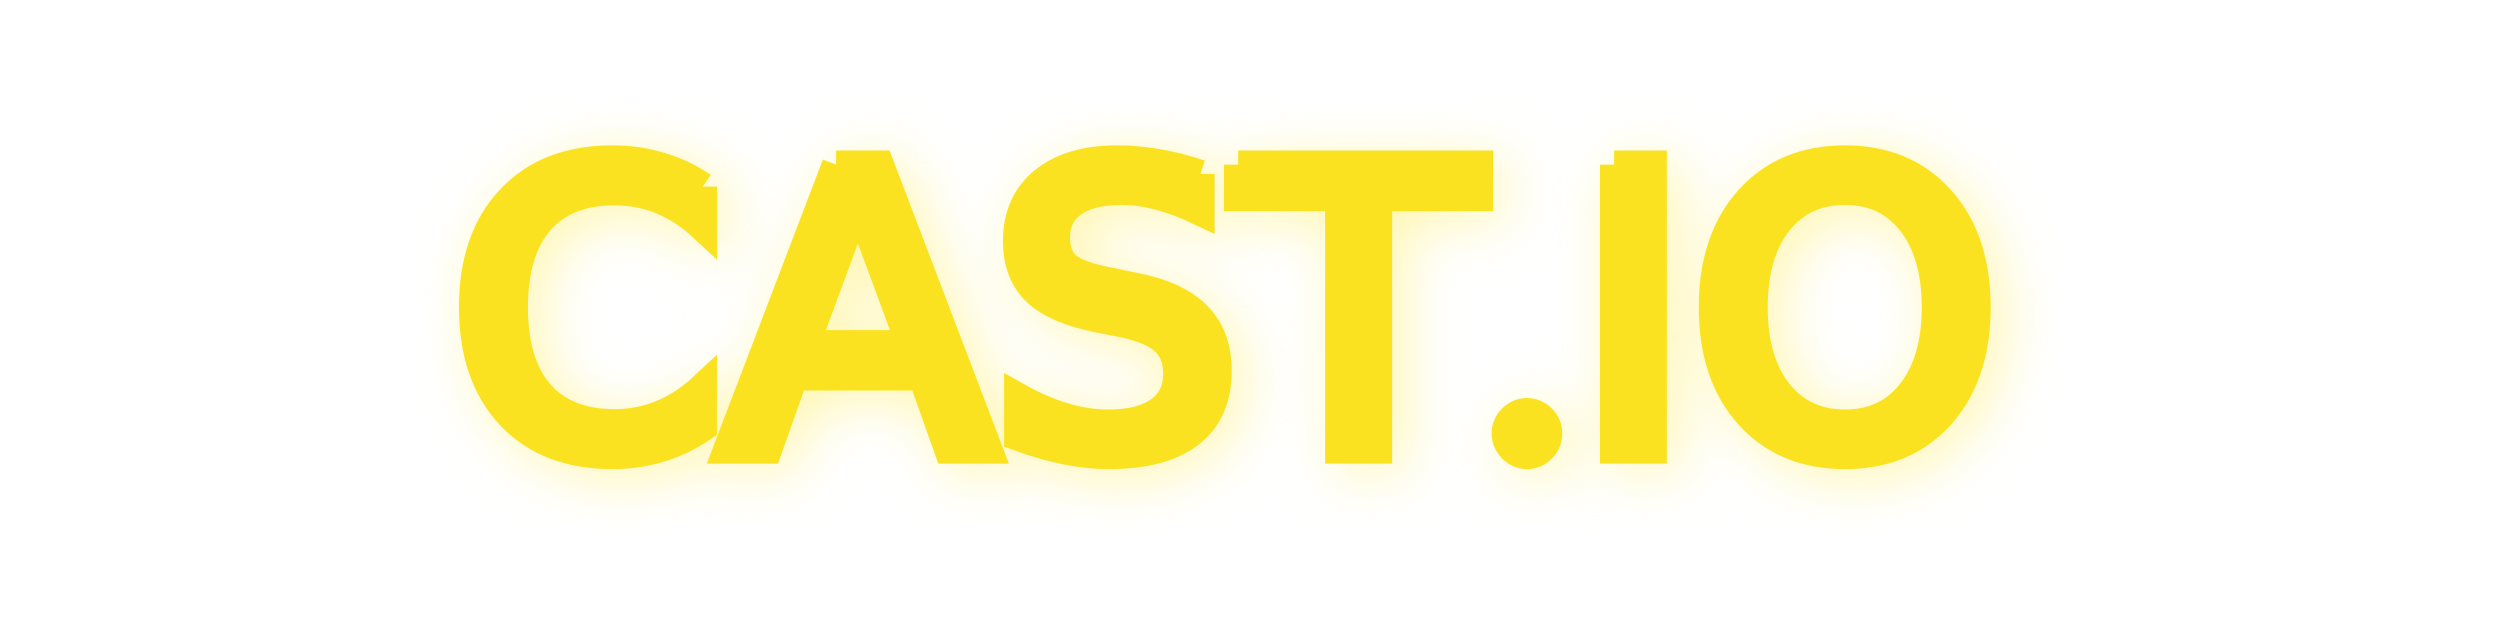
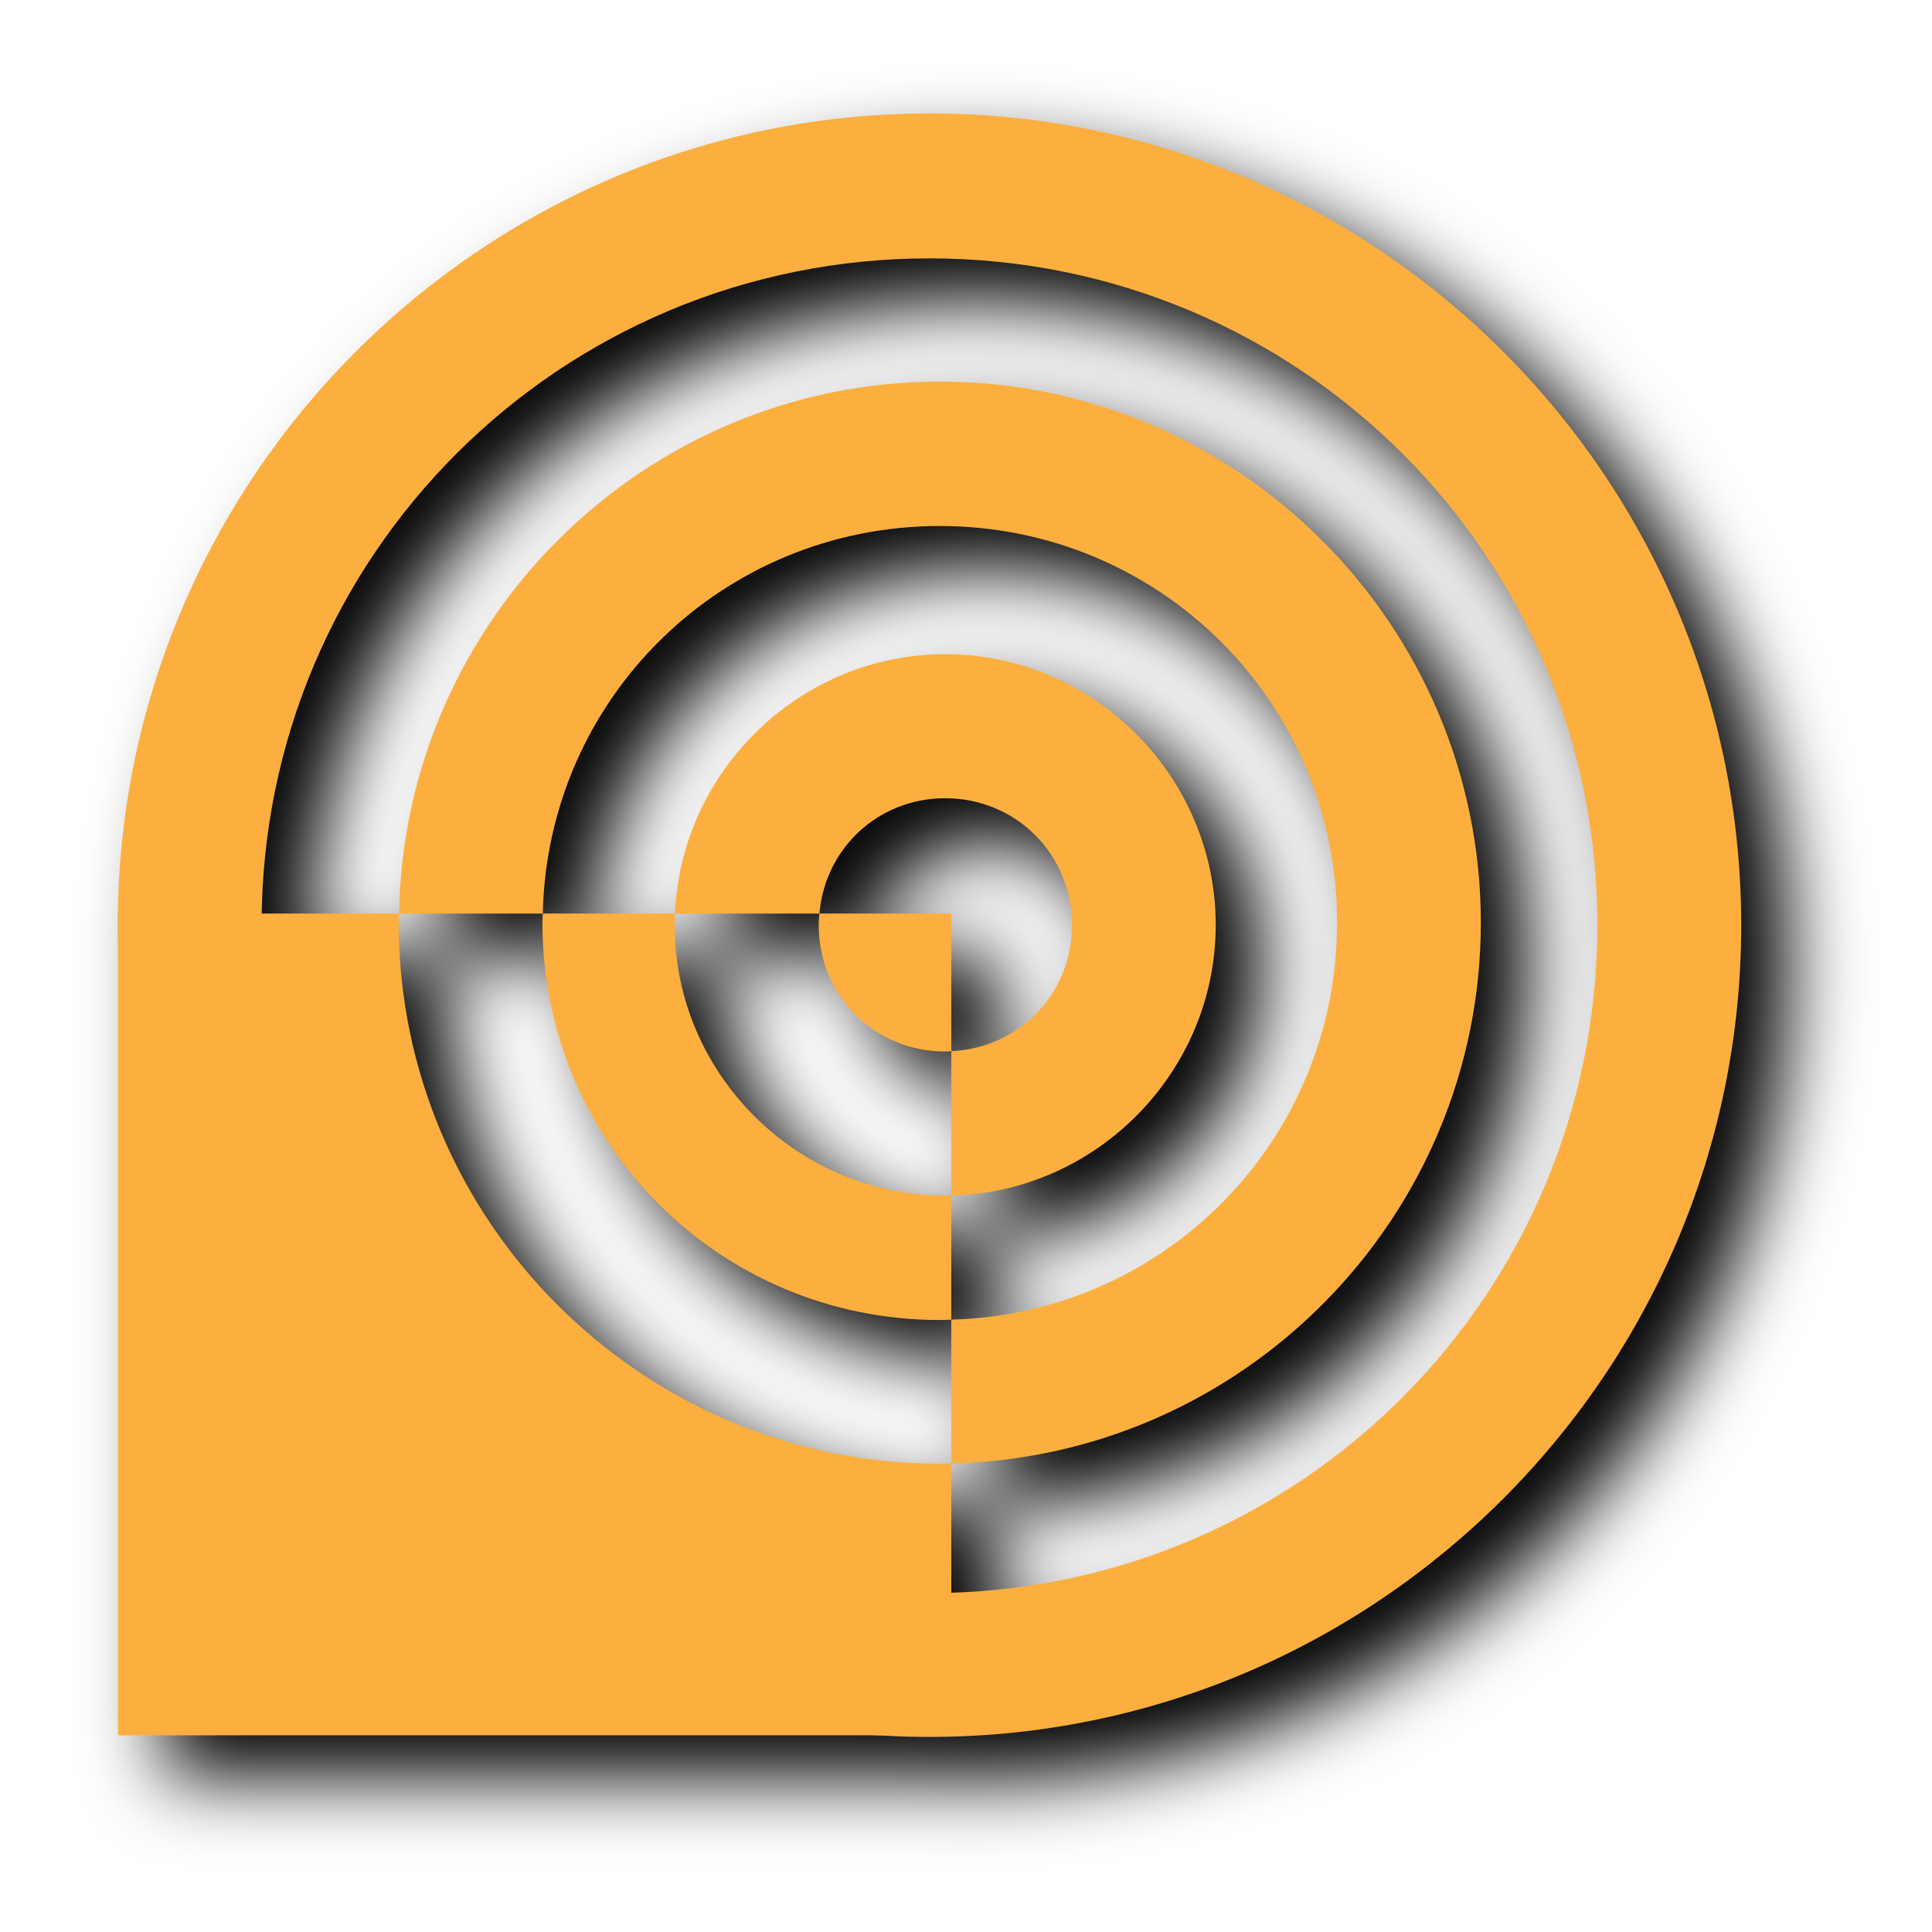
- <svg xmlns="http://www.w3.org/2000/svg" width="256" height="64" id="svg2" version="1.1">
+ <svg xmlns="http://www.w3.org/2000/svg" width="512" height="512" id="svg2" version="1.1">
  <defs id="defs4">
    <filter id="filter3837" x="-0.046" width="1.092" y="-0.235" height="1.469" color-interpolation-filters="sRGB">
      <feGaussianBlur stdDeviation="2.959" id="feGaussianBlur3839" />
    </filter>
+     <filter id="filter4012">
+       <feGaussianBlur stdDeviation="3.615" id="feGaussianBlur4014" />
+     </filter>
  </defs>
-   <g id="layer1" transform="translate(0,-988.3622)">
-     <g style="font-size:40px;font-style:normal;font-variant:normal;font-weight:normal;font-stretch:normal;line-height:125%;letter-spacing:0px;word-spacing:0px;fill:#fdef77;fill-opacity:0.455;stroke:#fdef77;stroke-width:2.9;stroke-miterlimit:4;stroke-opacity:0.457;stroke-dasharray:none;filter:url(#filter3837);font-family:OpenSymbol;-inkscape-font-specification:OpenSymbol" id="text2985-9" transform="translate(-63.94242,814.4454)">
-       <path d="m 137.19,194.02 0,4.16 c -1.328,-1.237 -2.747,-2.161 -4.258,-2.773 -1.497,-0.612 -3.092,-0.918 -4.785,-0.918 -3.333,2e-5 -5.885,1.022 -7.656,3.066 -1.771,2.031 -2.656,4.974 -2.656,8.828 0,3.841 0.885,6.784 2.656,8.828 1.771,2.031 4.323,3.047 7.656,3.047 1.693,0 3.288,-0.306 4.785,-0.918 1.51,-0.612 2.93,-1.536 4.258,-2.773 l 0,4.121 c -1.38,0.938 -2.845,1.641 -4.395,2.109 -1.536,0.469 -3.164,0.703 -4.883,0.703 -4.414,-1e-5 -7.891,-1.348 -10.43,-4.043 -2.539,-2.708 -3.809,-6.4 -3.809,-11.074 0,-4.687 1.27,-8.379 3.809,-11.074 2.539,-2.708 6.016,-4.062 10.43,-4.062 1.745,3e-5 3.385,0.234 4.922,0.703 1.549,0.456 3.001,1.146 4.355,2.07" style="fill:#fdef77;fill-opacity:0.455;stroke:#fdef77;stroke-width:2.9;stroke-miterlimit:4;stroke-opacity:0.457;stroke-dasharray:none" id="path3758-1" />
-       <path d="m 153.069,195.66 -5.352,14.512 10.723,0 -5.371,-14.512 m -2.227,-3.887 4.473,0 11.113,29.16 -4.102,0 -2.656,-7.48 -13.145,0 -2.656,7.48 -4.16,0 11.133,-29.16" style="fill:#fdef77;fill-opacity:0.455;stroke:#fdef77;stroke-width:2.9;stroke-miterlimit:4;stroke-opacity:0.457;stroke-dasharray:none" id="path3760-6" />
-       <path d="m 188.147,192.73 0,3.848 c -1.497,-0.716 -2.91,-1.25 -4.238,-1.602 -1.328,-0.352 -2.611,-0.527 -3.848,-0.527 -2.148,3e-5 -3.809,0.417 -4.98,1.25 -1.159,0.833 -1.738,2.018 -1.738,3.555 -10e-6,1.289 0.384,2.266 1.152,2.93 0.781,0.651 2.253,1.178 4.414,1.582 l 2.383,0.488 c 2.943,0.56 5.111,1.55 6.504,2.969 1.406,1.406 2.109,3.294 2.109,5.664 -3e-5,2.826 -0.951,4.967 -2.852,6.426 -1.888,1.458 -4.661,2.187 -8.32,2.188 -1.38,-1e-5 -2.852,-0.156 -4.414,-0.469 -1.549,-0.312 -3.158,-0.775 -4.824,-1.387 l 0,-4.062 c 1.602,0.898 3.171,1.576 4.707,2.031 1.536,0.456 3.047,0.684 4.531,0.684 2.253,0 3.991,-0.443 5.215,-1.328 1.224,-0.885 1.836,-2.148 1.836,-3.789 -2e-5,-1.432 -0.443,-2.552 -1.328,-3.359 -0.872,-0.807 -2.311,-1.413 -4.316,-1.816 l -2.402,-0.469 c -2.943,-0.586 -5.072,-1.504 -6.387,-2.754 -1.315,-1.25 -1.973,-2.988 -1.973,-5.215 0,-2.578 0.905,-4.609 2.715,-6.094 1.823,-1.484 4.329,-2.227 7.52,-2.227 1.367,3e-5 2.76,0.124 4.18,0.371 1.419,0.247 2.871,0.619 4.355,1.113" style="fill:#fdef77;fill-opacity:0.455;stroke:#fdef77;stroke-width:2.9;stroke-miterlimit:4;stroke-opacity:0.457;stroke-dasharray:none" id="path3762-5" />
-       <path d="m 192.015,191.773 24.668,0 0,3.32 -10.352,0 0,25.84 -3.965,0 0,-25.84 -10.352,0 0,-3.32" style="fill:#fdef77;fill-opacity:0.455;stroke:#fdef77;stroke-width:2.9;stroke-miterlimit:4;stroke-opacity:0.457;stroke-dasharray:none" id="path3764-5" />
-       <path d="m 220.061,217.77 c 0.43,-0.43 0.937,-0.645 1.523,-0.645 0.586,0 1.094,0.215 1.523,0.645 0.43,0.43 0.645,0.938 0.645,1.523 0,0.599 -0.215,1.12 -0.645,1.562 -0.43,0.43 -0.938,0.645 -1.523,0.645 -0.573,-1e-5 -1.081,-0.221 -1.523,-0.664 -0.43,-0.456 -0.645,-0.97 -0.645,-1.543 0,-0.586 0.215,-1.094 0.645,-1.523" style="fill:#fdef77;fill-opacity:0.455;stroke:#fdef77;stroke-width:2.9;stroke-miterlimit:4;stroke-opacity:0.457;stroke-dasharray:none" id="path3766-3" />
-       <path d="m 230.511,191.773 3.945,0 0,29.16 -3.945,0 0,-29.16" style="fill:#fdef77;fill-opacity:0.455;stroke:#fdef77;stroke-width:2.9;stroke-miterlimit:4;stroke-opacity:0.457;stroke-dasharray:none" id="path3768-0" />
-       <path d="m 254.143,194.449 c -2.865,3e-5 -5.143,1.068 -6.836,3.203 -1.68,2.135 -2.52,5.046 -2.52,8.73 -1e-5,3.672 0.84,6.576 2.52,8.711 1.693,2.135 3.971,3.203 6.836,3.203 2.865,0 5.13,-1.068 6.797,-3.203 1.68,-2.135 2.52,-5.039 2.52,-8.711 -2e-5,-3.685 -0.84,-6.595 -2.52,-8.73 -1.667,-2.135 -3.932,-3.203 -6.797,-3.203 m 0,-3.203 c 4.089,3e-5 7.357,1.374 9.805,4.121 2.448,2.734 3.672,6.406 3.672,11.016 -3e-5,4.596 -1.224,8.268 -3.672,11.016 -2.448,2.734 -5.716,4.102 -9.805,4.102 -4.102,-1e-5 -7.383,-1.367 -9.844,-4.102 -2.448,-2.734 -3.672,-6.406 -3.672,-11.016 0,-4.609 1.224,-8.281 3.672,-11.016 2.461,-2.747 5.742,-4.121 9.844,-4.121" style="fill:#fdef77;fill-opacity:0.455;stroke:#fdef77;stroke-width:2.9;stroke-miterlimit:4;stroke-opacity:0.457;stroke-dasharray:none" id="path3770-3" />
+   <g id="layer1" transform="translate(0,-540.3622)">
+     <g id="g3980-0" transform="matrix(-2.867735,0,0,-2.86774,992.8074,3080.283)" style="filter:url(#filter4012)">
+       <path id="rect3945-0" transform="translate(0,540.3622)" d="m 254,181.125 0,25.125 c 0.355,-0.008 0.706,-0.031 1.062,-0.031 27.536,0 50,22.465 50,50 0,0.283 -0.026,0.561 -0.031,0.844 l 25.969,0 0,-75.938 -77,0 z m 51.031,75.938 -13.281,0 c -0.444,19.954 -16.621,35.812 -36.688,35.812 -20.348,0 -36.719,-16.309 -36.719,-36.656 0,-19.993 15.803,-36.131 35.656,-36.688 L 254,206.25 c -27.046,0.572 -48.938,22.79 -48.938,49.969 0,27.535 22.464,50 50,50 27.252,0 49.513,-22.009 49.969,-49.156 z M 254,219.531 254,231 c 0.187,-0.004 0.374,0 0.562,0 13.728,0 25,11.272 25,25 0,0.356 -0.016,0.71 -0.031,1.062 l 12.219,0 c 0.006,-0.28 0.031,-0.562 0.031,-0.844 0,-20.348 -16.371,-36.719 -36.719,-36.719 -0.354,0 -0.711,0.021 -1.062,0.031 z m 25.531,37.531 -13.344,0 c -0.522,6.032 -5.441,10.656 -11.625,10.656 -6.541,0 -11.719,-5.178 -11.719,-11.719 0,-6.352 4.885,-11.37 11.156,-11.656 L 254,231 c -13.472,0.303 -24.438,11.46 -24.438,25 0,13.728 11.272,25.031 25,25.031 13.373,0 24.405,-10.726 24.969,-23.969 z M 254,244.344 l 0,12.719 12.188,0 c 0.03,-0.348 0.062,-0.706 0.062,-1.062 0,-6.54 -5.147,-11.688 -11.688,-11.688 -0.189,0 -0.376,0.023 -0.562,0.031 z" style="fill:#000000;fill-opacity:1;stroke:none" />
+       <g transform="matrix(1.000002,0,0,1,-1.448945,0.00516)" id="g3928-7">
+         <path id="path3770-5-7-8" d="m 257.462,721.33 c -41.343,0 -75.013,33.671 -75.013,75.013 0,41.343 33.671,75.013 75.013,75.013 41.343,0 75.013,-33.671 75.013,-75.013 0,-41.343 -33.671,-75.013 -75.013,-75.013 z m 0,13.291 c 34.155,0 61.722,27.568 61.722,61.722 0,34.155 -27.568,61.622 -61.722,61.622 -34.155,0 -61.722,-27.467 -61.722,-61.622 0,-34.155 27.568,-61.722 61.722,-61.722 z" style="font-size:medium;font-style:normal;font-variant:normal;font-weight:normal;font-stretch:normal;text-indent:0;text-align:start;text-decoration:none;line-height:normal;letter-spacing:normal;word-spacing:normal;text-transform:none;direction:ltr;block-progression:tb;writing-mode:lr-tb;text-anchor:start;baseline-shift:baseline;color:#000000;fill:#000000;fill-opacity:1;stroke:none;stroke-width:4.128;marker:none;visibility:visible;display:inline;overflow:visible;enable-background:accumulate;font-family:Sans;-inkscape-font-specification:Sans" />
+       </g>
    </g>
-     <g style="font-size:40px;font-style:normal;font-variant:normal;font-weight:normal;font-stretch:normal;line-height:125%;letter-spacing:0px;word-spacing:0px;fill:#fbe220;fill-opacity:1;stroke:#fbe220;stroke-width:2.9;stroke-miterlimit:4;stroke-opacity:1;stroke-dasharray:none;font-family:OpenSymbol;-inkscape-font-specification:OpenSymbol" id="text2985" transform="translate(-65.22408,813.4489)">
-       <path d="m 137.19,194.02 0,4.16 c -1.328,-1.237 -2.747,-2.161 -4.258,-2.773 -1.497,-0.612 -3.092,-0.918 -4.785,-0.918 -3.333,2e-5 -5.885,1.022 -7.656,3.066 -1.771,2.031 -2.656,4.974 -2.656,8.828 0,3.841 0.885,6.784 2.656,8.828 1.771,2.031 4.323,3.047 7.656,3.047 1.693,0 3.288,-0.306 4.785,-0.918 1.51,-0.612 2.93,-1.536 4.258,-2.773 l 0,4.121 c -1.38,0.938 -2.845,1.641 -4.395,2.109 -1.536,0.469 -3.164,0.703 -4.883,0.703 -4.414,-1e-5 -7.891,-1.348 -10.43,-4.043 -2.539,-2.708 -3.809,-6.4 -3.809,-11.074 0,-4.687 1.27,-8.379 3.809,-11.074 2.539,-2.708 6.016,-4.062 10.43,-4.062 1.745,3e-5 3.385,0.234 4.922,0.703 1.549,0.456 3.001,1.146 4.355,2.07" style="fill:#fbe220;fill-opacity:1;stroke:#fbe220;stroke-width:2.9;stroke-miterlimit:4;stroke-opacity:1;stroke-dasharray:none" id="path3758" />
-       <path d="m 153.069,195.66 -5.352,14.512 10.723,0 -5.371,-14.512 m -2.227,-3.887 4.473,0 11.113,29.16 -4.102,0 -2.656,-7.48 -13.145,0 -2.656,7.48 -4.16,0 11.133,-29.16" style="fill:#fbe220;fill-opacity:1;stroke:#fbe220;stroke-width:2.9;stroke-miterlimit:4;stroke-opacity:1;stroke-dasharray:none" id="path3760" />
-       <path d="m 188.147,192.73 0,3.848 c -1.497,-0.716 -2.91,-1.25 -4.238,-1.602 -1.328,-0.352 -2.611,-0.527 -3.848,-0.527 -2.148,3e-5 -3.809,0.417 -4.98,1.25 -1.159,0.833 -1.738,2.018 -1.738,3.555 -10e-6,1.289 0.384,2.266 1.152,2.93 0.781,0.651 2.253,1.178 4.414,1.582 l 2.383,0.488 c 2.943,0.56 5.111,1.55 6.504,2.969 1.406,1.406 2.109,3.294 2.109,5.664 -3e-5,2.826 -0.951,4.967 -2.852,6.426 -1.888,1.458 -4.661,2.187 -8.32,2.188 -1.38,-1e-5 -2.852,-0.156 -4.414,-0.469 -1.549,-0.312 -3.158,-0.775 -4.824,-1.387 l 0,-4.062 c 1.602,0.898 3.171,1.576 4.707,2.031 1.536,0.456 3.047,0.684 4.531,0.684 2.253,0 3.991,-0.443 5.215,-1.328 1.224,-0.885 1.836,-2.148 1.836,-3.789 -2e-5,-1.432 -0.443,-2.552 -1.328,-3.359 -0.872,-0.807 -2.311,-1.413 -4.316,-1.816 l -2.402,-0.469 c -2.943,-0.586 -5.072,-1.504 -6.387,-2.754 -1.315,-1.25 -1.973,-2.988 -1.973,-5.215 0,-2.578 0.905,-4.609 2.715,-6.094 1.823,-1.484 4.329,-2.227 7.52,-2.227 1.367,3e-5 2.76,0.124 4.18,0.371 1.419,0.247 2.871,0.619 4.355,1.113" style="fill:#fbe220;fill-opacity:1;stroke:#fbe220;stroke-width:2.9;stroke-miterlimit:4;stroke-opacity:1;stroke-dasharray:none" id="path3762" />
-       <path d="m 192.015,191.773 24.668,0 0,3.32 -10.352,0 0,25.84 -3.965,0 0,-25.84 -10.352,0 0,-3.32" style="fill:#fbe220;fill-opacity:1;stroke:#fbe220;stroke-width:2.9;stroke-miterlimit:4;stroke-opacity:1;stroke-dasharray:none" id="path3764" />
-       <path d="m 220.061,217.77 c 0.43,-0.43 0.937,-0.645 1.523,-0.645 0.586,0 1.094,0.215 1.523,0.645 0.43,0.43 0.645,0.938 0.645,1.523 0,0.599 -0.215,1.12 -0.645,1.562 -0.43,0.43 -0.938,0.645 -1.523,0.645 -0.573,-1e-5 -1.081,-0.221 -1.523,-0.664 -0.43,-0.456 -0.645,-0.97 -0.645,-1.543 0,-0.586 0.215,-1.094 0.645,-1.523" style="fill:#fbe220;fill-opacity:1;stroke:#fbe220;stroke-width:2.9;stroke-miterlimit:4;stroke-opacity:1;stroke-dasharray:none" id="path3766" />
-       <path d="m 230.511,191.773 3.945,0 0,29.16 -3.945,0 0,-29.16" style="fill:#fbe220;fill-opacity:1;stroke:#fbe220;stroke-width:2.9;stroke-miterlimit:4;stroke-opacity:1;stroke-dasharray:none" id="path3768" />
-       <path d="m 254.143,194.449 c -2.865,3e-5 -5.143,1.068 -6.836,3.203 -1.68,2.135 -2.52,5.046 -2.52,8.73 -1e-5,3.672 0.84,6.576 2.52,8.711 1.693,2.135 3.971,3.203 6.836,3.203 2.865,0 5.13,-1.068 6.797,-3.203 1.68,-2.135 2.52,-5.039 2.52,-8.711 -2e-5,-3.685 -0.84,-6.595 -2.52,-8.73 -1.667,-2.135 -3.932,-3.203 -6.797,-3.203 m 0,-3.203 c 4.089,3e-5 7.357,1.374 9.805,4.121 2.448,2.734 3.672,6.406 3.672,11.016 -3e-5,4.596 -1.224,8.268 -3.672,11.016 -2.448,2.734 -5.716,4.102 -9.805,4.102 -4.102,-1e-5 -7.383,-1.367 -9.844,-4.102 -2.448,-2.734 -3.672,-6.406 -3.672,-11.016 0,-4.609 1.224,-8.281 3.672,-11.016 2.461,-2.747 5.742,-4.121 9.844,-4.121" style="fill:#fbe220;fill-opacity:1;stroke:#fbe220;stroke-width:2.9;stroke-miterlimit:4;stroke-opacity:1;stroke-dasharray:none" id="path3770" />
+     <g id="g3980" transform="matrix(-2.867735,0,0,-2.86774,980.5021,3069.267)" style="fill:#fcaf3e;fill-opacity:1">
+       <path id="rect3945" transform="translate(0,540.3622)" d="m 254,181.125 0,25.125 c 0.355,-0.008 0.706,-0.031 1.062,-0.031 27.536,0 50,22.465 50,50 0,0.283 -0.026,0.561 -0.031,0.844 l 25.969,0 0,-75.938 -77,0 z m 51.031,75.938 -13.281,0 c -0.444,19.954 -16.621,35.812 -36.688,35.812 -20.348,0 -36.719,-16.309 -36.719,-36.656 0,-19.993 15.803,-36.131 35.656,-36.688 L 254,206.25 c -27.046,0.572 -48.938,22.79 -48.938,49.969 0,27.535 22.464,50 50,50 27.252,0 49.513,-22.009 49.969,-49.156 z M 254,219.531 254,231 c 0.187,-0.004 0.374,0 0.562,0 13.728,0 25,11.272 25,25 0,0.356 -0.016,0.71 -0.031,1.062 l 12.219,0 c 0.006,-0.28 0.031,-0.562 0.031,-0.844 0,-20.348 -16.371,-36.719 -36.719,-36.719 -0.354,0 -0.711,0.021 -1.062,0.031 z m 25.531,37.531 -13.344,0 c -0.522,6.032 -5.441,10.656 -11.625,10.656 -6.541,0 -11.719,-5.178 -11.719,-11.719 0,-6.352 4.885,-11.37 11.156,-11.656 L 254,231 c -13.472,0.303 -24.438,11.46 -24.438,25 0,13.728 11.272,25.031 25,25.031 13.373,0 24.405,-10.726 24.969,-23.969 z M 254,244.344 l 0,12.719 12.188,0 c 0.03,-0.348 0.062,-0.706 0.062,-1.062 0,-6.54 -5.147,-11.688 -11.688,-11.688 -0.189,0 -0.376,0.023 -0.562,0.031 z" style="fill:#fcaf3e;fill-opacity:1;stroke:none" />
+       <g transform="matrix(1.000002,0,0,1,-1.448945,0.00516)" id="g3928" style="fill:#fcaf3e;fill-opacity:1">
+         <path id="path3770-5-7" d="m 257.462,721.33 c -41.343,0 -75.013,33.671 -75.013,75.013 0,41.343 33.671,75.013 75.013,75.013 41.343,0 75.013,-33.671 75.013,-75.013 0,-41.343 -33.671,-75.013 -75.013,-75.013 z m 0,13.291 c 34.155,0 61.722,27.568 61.722,61.722 0,34.155 -27.568,61.622 -61.722,61.622 -34.155,0 -61.722,-27.467 -61.722,-61.622 0,-34.155 27.568,-61.722 61.722,-61.722 z" style="font-size:medium;font-style:normal;font-variant:normal;font-weight:normal;font-stretch:normal;text-indent:0;text-align:start;text-decoration:none;line-height:normal;letter-spacing:normal;word-spacing:normal;text-transform:none;direction:ltr;block-progression:tb;writing-mode:lr-tb;text-anchor:start;baseline-shift:baseline;color:#000000;fill:#fcaf3e;fill-opacity:1;stroke:none;stroke-width:4.128;marker:none;visibility:visible;display:inline;overflow:visible;enable-background:accumulate;font-family:Sans;-inkscape-font-specification:Sans" />
+       </g>
    </g>
  </g>
</svg>
